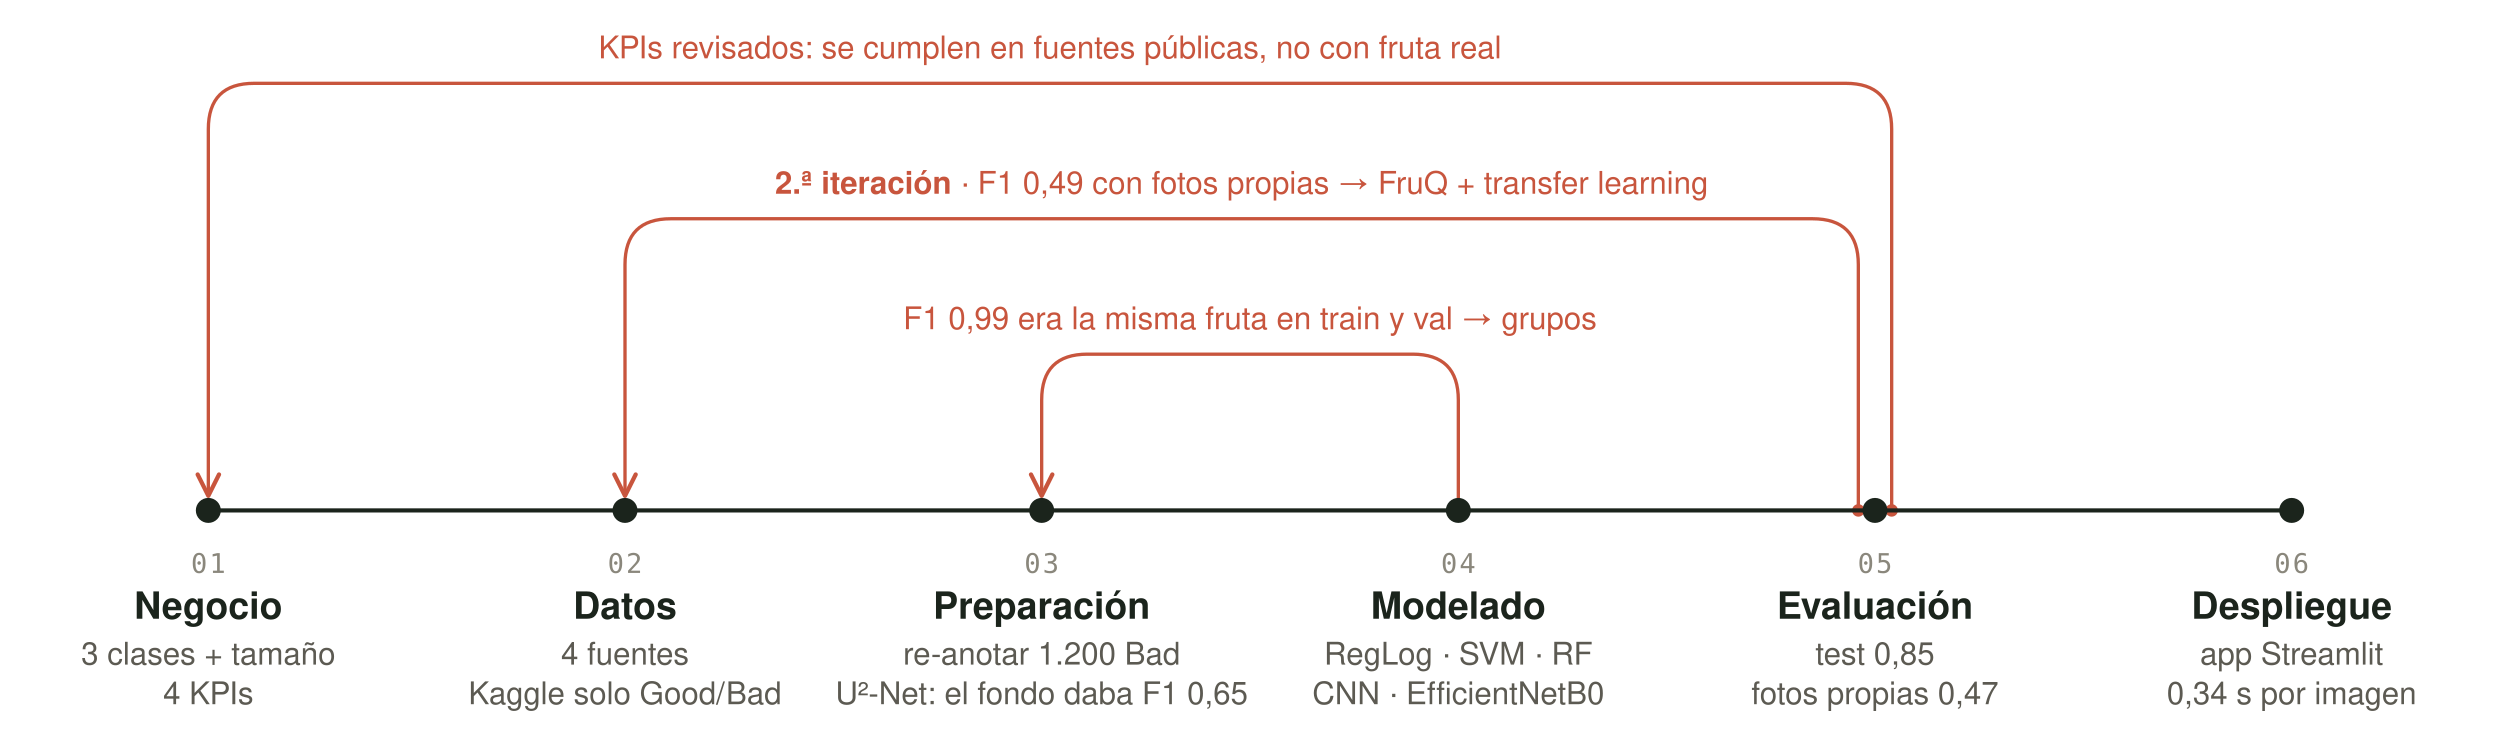
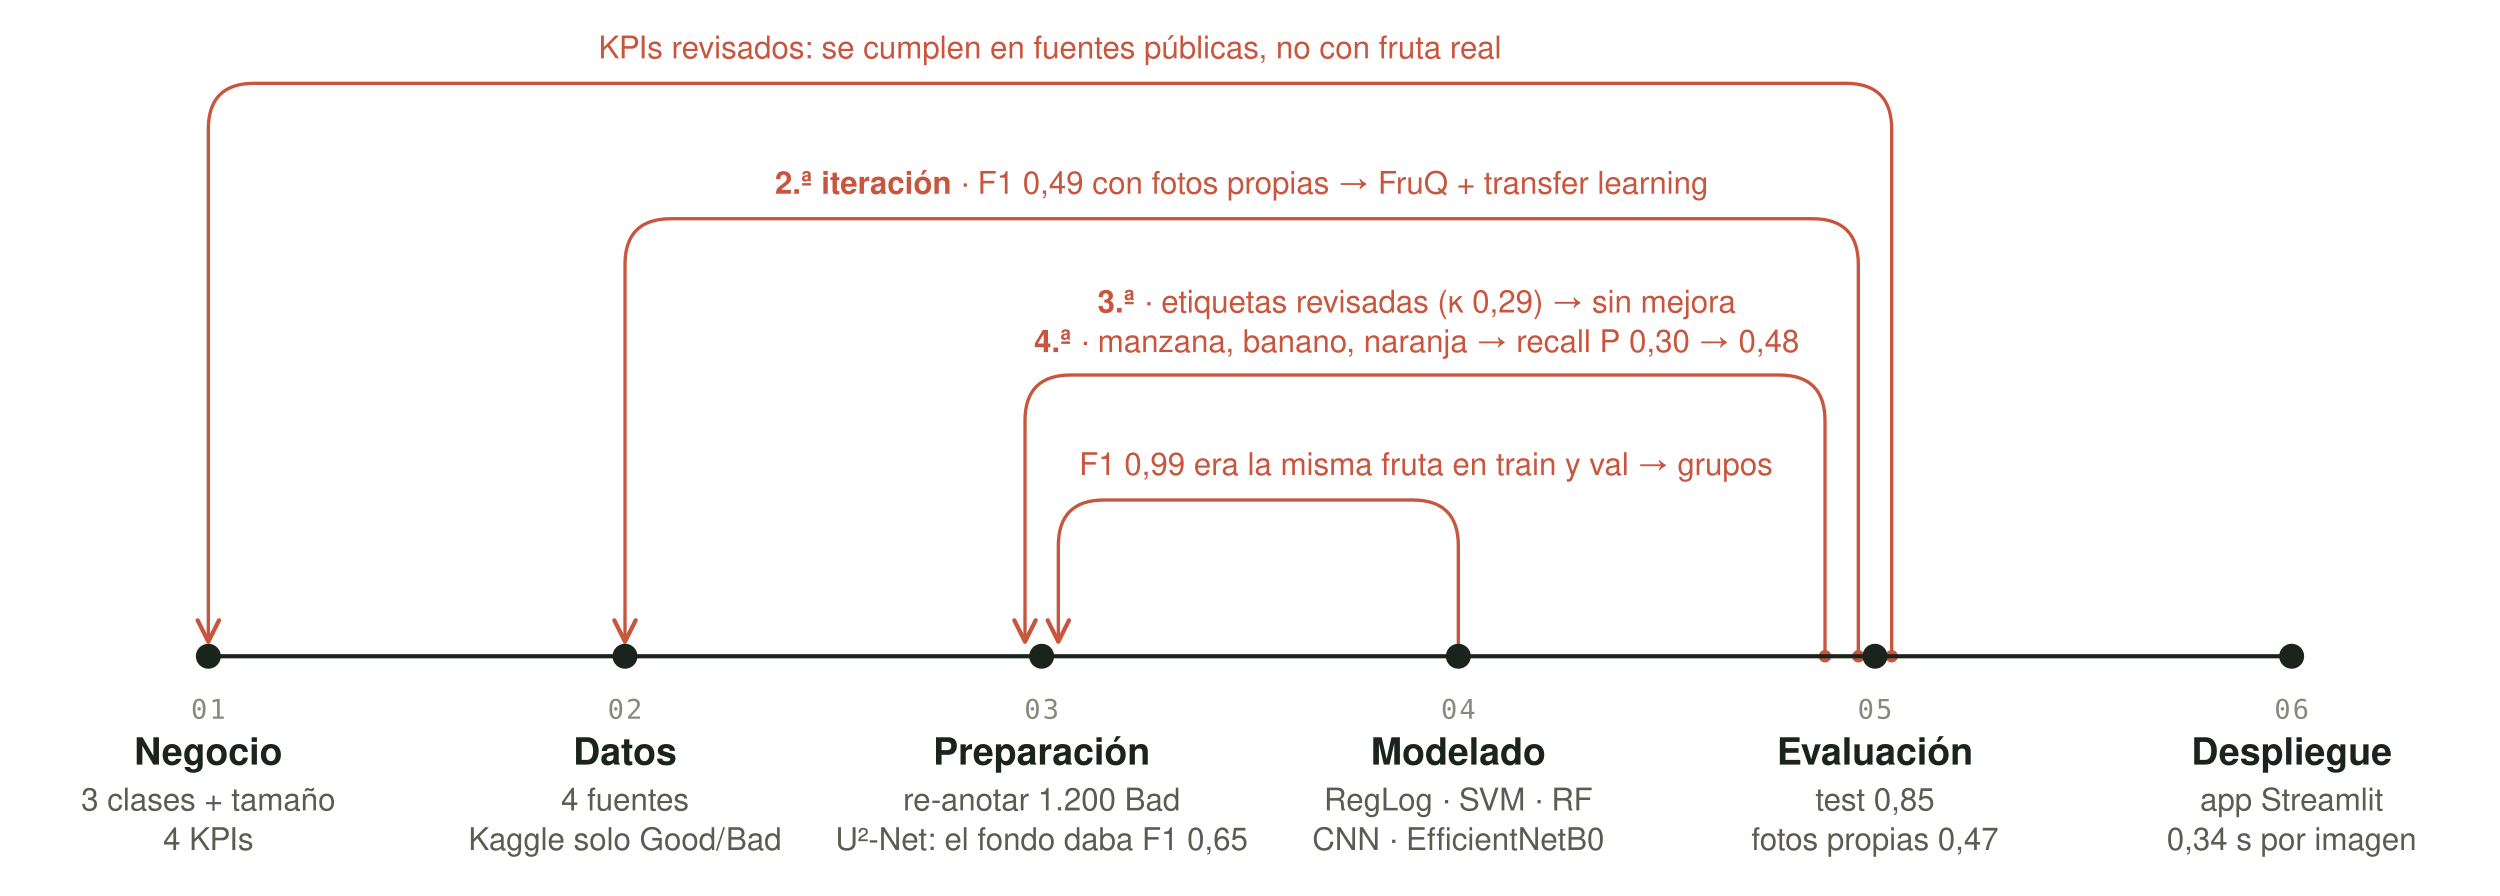
- <svg xmlns="http://www.w3.org/2000/svg" viewBox="0 55 1200 360" font-family="Helvetica Neue, Helvetica, Arial, sans-serif">
+ <svg xmlns="http://www.w3.org/2000/svg" viewBox="0 55 1200 430" font-family="Helvetica Neue, Helvetica, Arial, sans-serif">
  <defs>
    <marker id="p" viewBox="0 0 10 10" refX="9" refY="5" markerWidth="8" markerHeight="8" orient="auto">
      <path d="M1 1 L9 5 L1 9" fill="none" stroke="#c8553d" stroke-width="1.6" stroke-linecap="round" stroke-linejoin="round" />
    </marker>
  </defs>
  <style>
    .eje { stroke: #1b241c; stroke-width: 2; }
    .arco { fill: none; stroke: #c8553d; stroke-width: 1.6; }
    .num { fill: #8a877c; font-family: Menlo, monospace; font-size: 13px; letter-spacing: 1px; }
    .fase { fill: #1b241c; font-size: 18px; font-weight: bold; }
    .dato { fill: #5c5a52; font-size: 15px; }
-     .hall { fill: #c8553d; font-size: 15px; }
-     .hall b, .k { font-weight: bold; }
+     .hall { fill: #c8553d; font-size: 15px; paint-order: stroke; stroke: #fff; stroke-width: 5px; stroke-linejoin: round; }
+     .k { font-weight: bold; }
  </style>
-   <rect y="55" width="1200" height="360" fill="#fff" />
-   <path class="arco" d="M908 300 V117 Q908 95 886 95 H122 Q100 95 100 117 V293" marker-end="url(#p)" />
-   <path class="arco" d="M892 300 V182 Q892 160 870 160 H322 Q300 160 300 182 V293" marker-end="url(#p)" />
-   <path class="arco" d="M700 300 V247 Q700 225 678 225 H522 Q500 225 500 247 V293" marker-end="url(#p)" />
-   <circle cx="908" cy="300" r="3" fill="#c8553d" />
-   <circle cx="892" cy="300" r="3" fill="#c8553d" />
-   <circle cx="700" cy="300" r="3" fill="#c8553d" />
+   <rect y="55" width="1200" height="430" fill="#fff" />
+   <path class="arco" d="M908 370 V117 Q908 95 886 95 H122 Q100 95 100 117 V363" marker-end="url(#p)" />
+   <path class="arco" d="M892 370 V182 Q892 160 870 160 H322 Q300 160 300 182 V363" marker-end="url(#p)" />
+   <path class="arco" d="M876 370 V257 Q876 235 854 235 H514 Q492 235 492 257 V363" marker-end="url(#p)" />
+   <path class="arco" d="M700 370 V317 Q700 295 678 295 H530 Q508 295 508 317 V363" marker-end="url(#p)" />
+   <circle cx="908" cy="370" r="3" fill="#c8553d" />
+   <circle cx="892" cy="370" r="3" fill="#c8553d" />
+   <circle cx="876" cy="370" r="3" fill="#c8553d" />
+   <circle cx="700" cy="370" r="3" fill="#c8553d" />
  <text class="hall" x="504" y="83" text-anchor="middle">KPIs revisados: se cumplen en fuentes públicas, no con fruta real</text>
  <text class="hall" x="596" y="148" text-anchor="middle">
    <tspan class="k">2.ª iteración</tspan> · F1 0,49 con fotos propias → FruQ + transfer learning</text>
-   <text class="hall" x="600" y="213" text-anchor="middle">F1 0,99 era la misma fruta en train y val → grupos</text>
-   <line class="eje" x1="100" y1="300" x2="1100" y2="300" />
+   <text class="hall" x="680" y="205" text-anchor="middle">
+     <tspan class="k">3.ª</tspan> · etiquetas revisadas (κ 0,29) → sin mejora</text>
+   <text class="hall" x="680" y="224" text-anchor="middle">
+     <tspan class="k">4.ª</tspan> · manzana, banano, naranja → recall P 0,30 → 0,48</text>
+   <text class="hall" x="518" y="283">F1 0,99 era la misma fruta en train y val → grupos</text>
+   <line class="eje" x1="100" y1="370" x2="1100" y2="370" />
  <g fill="#1b241c">
-     <circle cx="100" cy="300" r="6" />
-     <circle cx="300" cy="300" r="6" />
-     <circle cx="500" cy="300" r="6" />
-     <circle cx="700" cy="300" r="6" />
-     <circle cx="900" cy="300" r="6" />
-     <circle cx="1100" cy="300" r="6" />
+     <circle cx="100" cy="370" r="6" />
+     <circle cx="300" cy="370" r="6" />
+     <circle cx="500" cy="370" r="6" />
+     <circle cx="700" cy="370" r="6" />
+     <circle cx="900" cy="370" r="6" />
+     <circle cx="1100" cy="370" r="6" />
  </g>
  <g text-anchor="middle">
-     <text class="num" x="100" y="330">01</text>
-     <text class="fase" x="100" y="352">Negocio</text>
-     <text class="dato" x="100" y="374">3 clases + tamaño</text>
-     <text class="dato" x="100" y="393">4 KPIs</text>
-     <text class="num" x="300" y="330">02</text>
-     <text class="fase" x="300" y="352">Datos</text>
-     <text class="dato" x="300" y="374">4 fuentes</text>
-     <text class="dato" x="300" y="393">Kaggle solo Good/Bad</text>
-     <text class="num" x="500" y="330">03</text>
-     <text class="fase" x="500" y="352">Preparación</text>
-     <text class="dato" x="500" y="374">re-anotar 1.200 Bad</text>
-     <text class="dato" x="500" y="393">U²-Net: el fondo daba F1 0,65</text>
-     <text class="num" x="700" y="330">04</text>
-     <text class="fase" x="700" y="352">Modelado</text>
-     <text class="dato" x="700" y="374">RegLog · SVM · RF</text>
-     <text class="dato" x="700" y="393">CNN · EfficientNetB0</text>
-     <text class="num" x="900" y="330">05</text>
-     <text class="fase" x="900" y="352">Evaluación</text>
-     <text class="dato" x="900" y="374">test 0,85</text>
-     <text class="dato" x="900" y="393">fotos propias 0,47</text>
-     <text class="num" x="1100" y="330">06</text>
-     <text class="fase" x="1100" y="352">Despliegue</text>
-     <text class="dato" x="1100" y="374">app Streamlit</text>
-     <text class="dato" x="1100" y="393">0,34 s por imagen</text>
+     <text class="num" x="100" y="400">01</text>
+     <text class="fase" x="100" y="422">Negocio</text>
+     <text class="dato" x="100" y="444">3 clases + tamaño</text>
+     <text class="dato" x="100" y="463">4 KPIs</text>
+     <text class="num" x="300" y="400">02</text>
+     <text class="fase" x="300" y="422">Datos</text>
+     <text class="dato" x="300" y="444">4 fuentes</text>
+     <text class="dato" x="300" y="463">Kaggle solo Good/Bad</text>
+     <text class="num" x="500" y="400">03</text>
+     <text class="fase" x="500" y="422">Preparación</text>
+     <text class="dato" x="500" y="444">re-anotar 1.200 Bad</text>
+     <text class="dato" x="500" y="463">U²-Net: el fondo daba F1 0,65</text>
+     <text class="num" x="700" y="400">04</text>
+     <text class="fase" x="700" y="422">Modelado</text>
+     <text class="dato" x="700" y="444">RegLog · SVM · RF</text>
+     <text class="dato" x="700" y="463">CNN · EfficientNetB0</text>
+     <text class="num" x="900" y="400">05</text>
+     <text class="fase" x="900" y="422">Evaluación</text>
+     <text class="dato" x="900" y="444">test 0,85</text>
+     <text class="dato" x="900" y="463">fotos propias 0,47</text>
+     <text class="num" x="1100" y="400">06</text>
+     <text class="fase" x="1100" y="422">Despliegue</text>
+     <text class="dato" x="1100" y="444">app Streamlit</text>
+     <text class="dato" x="1100" y="463">0,34 s por imagen</text>
  </g>
</svg>
